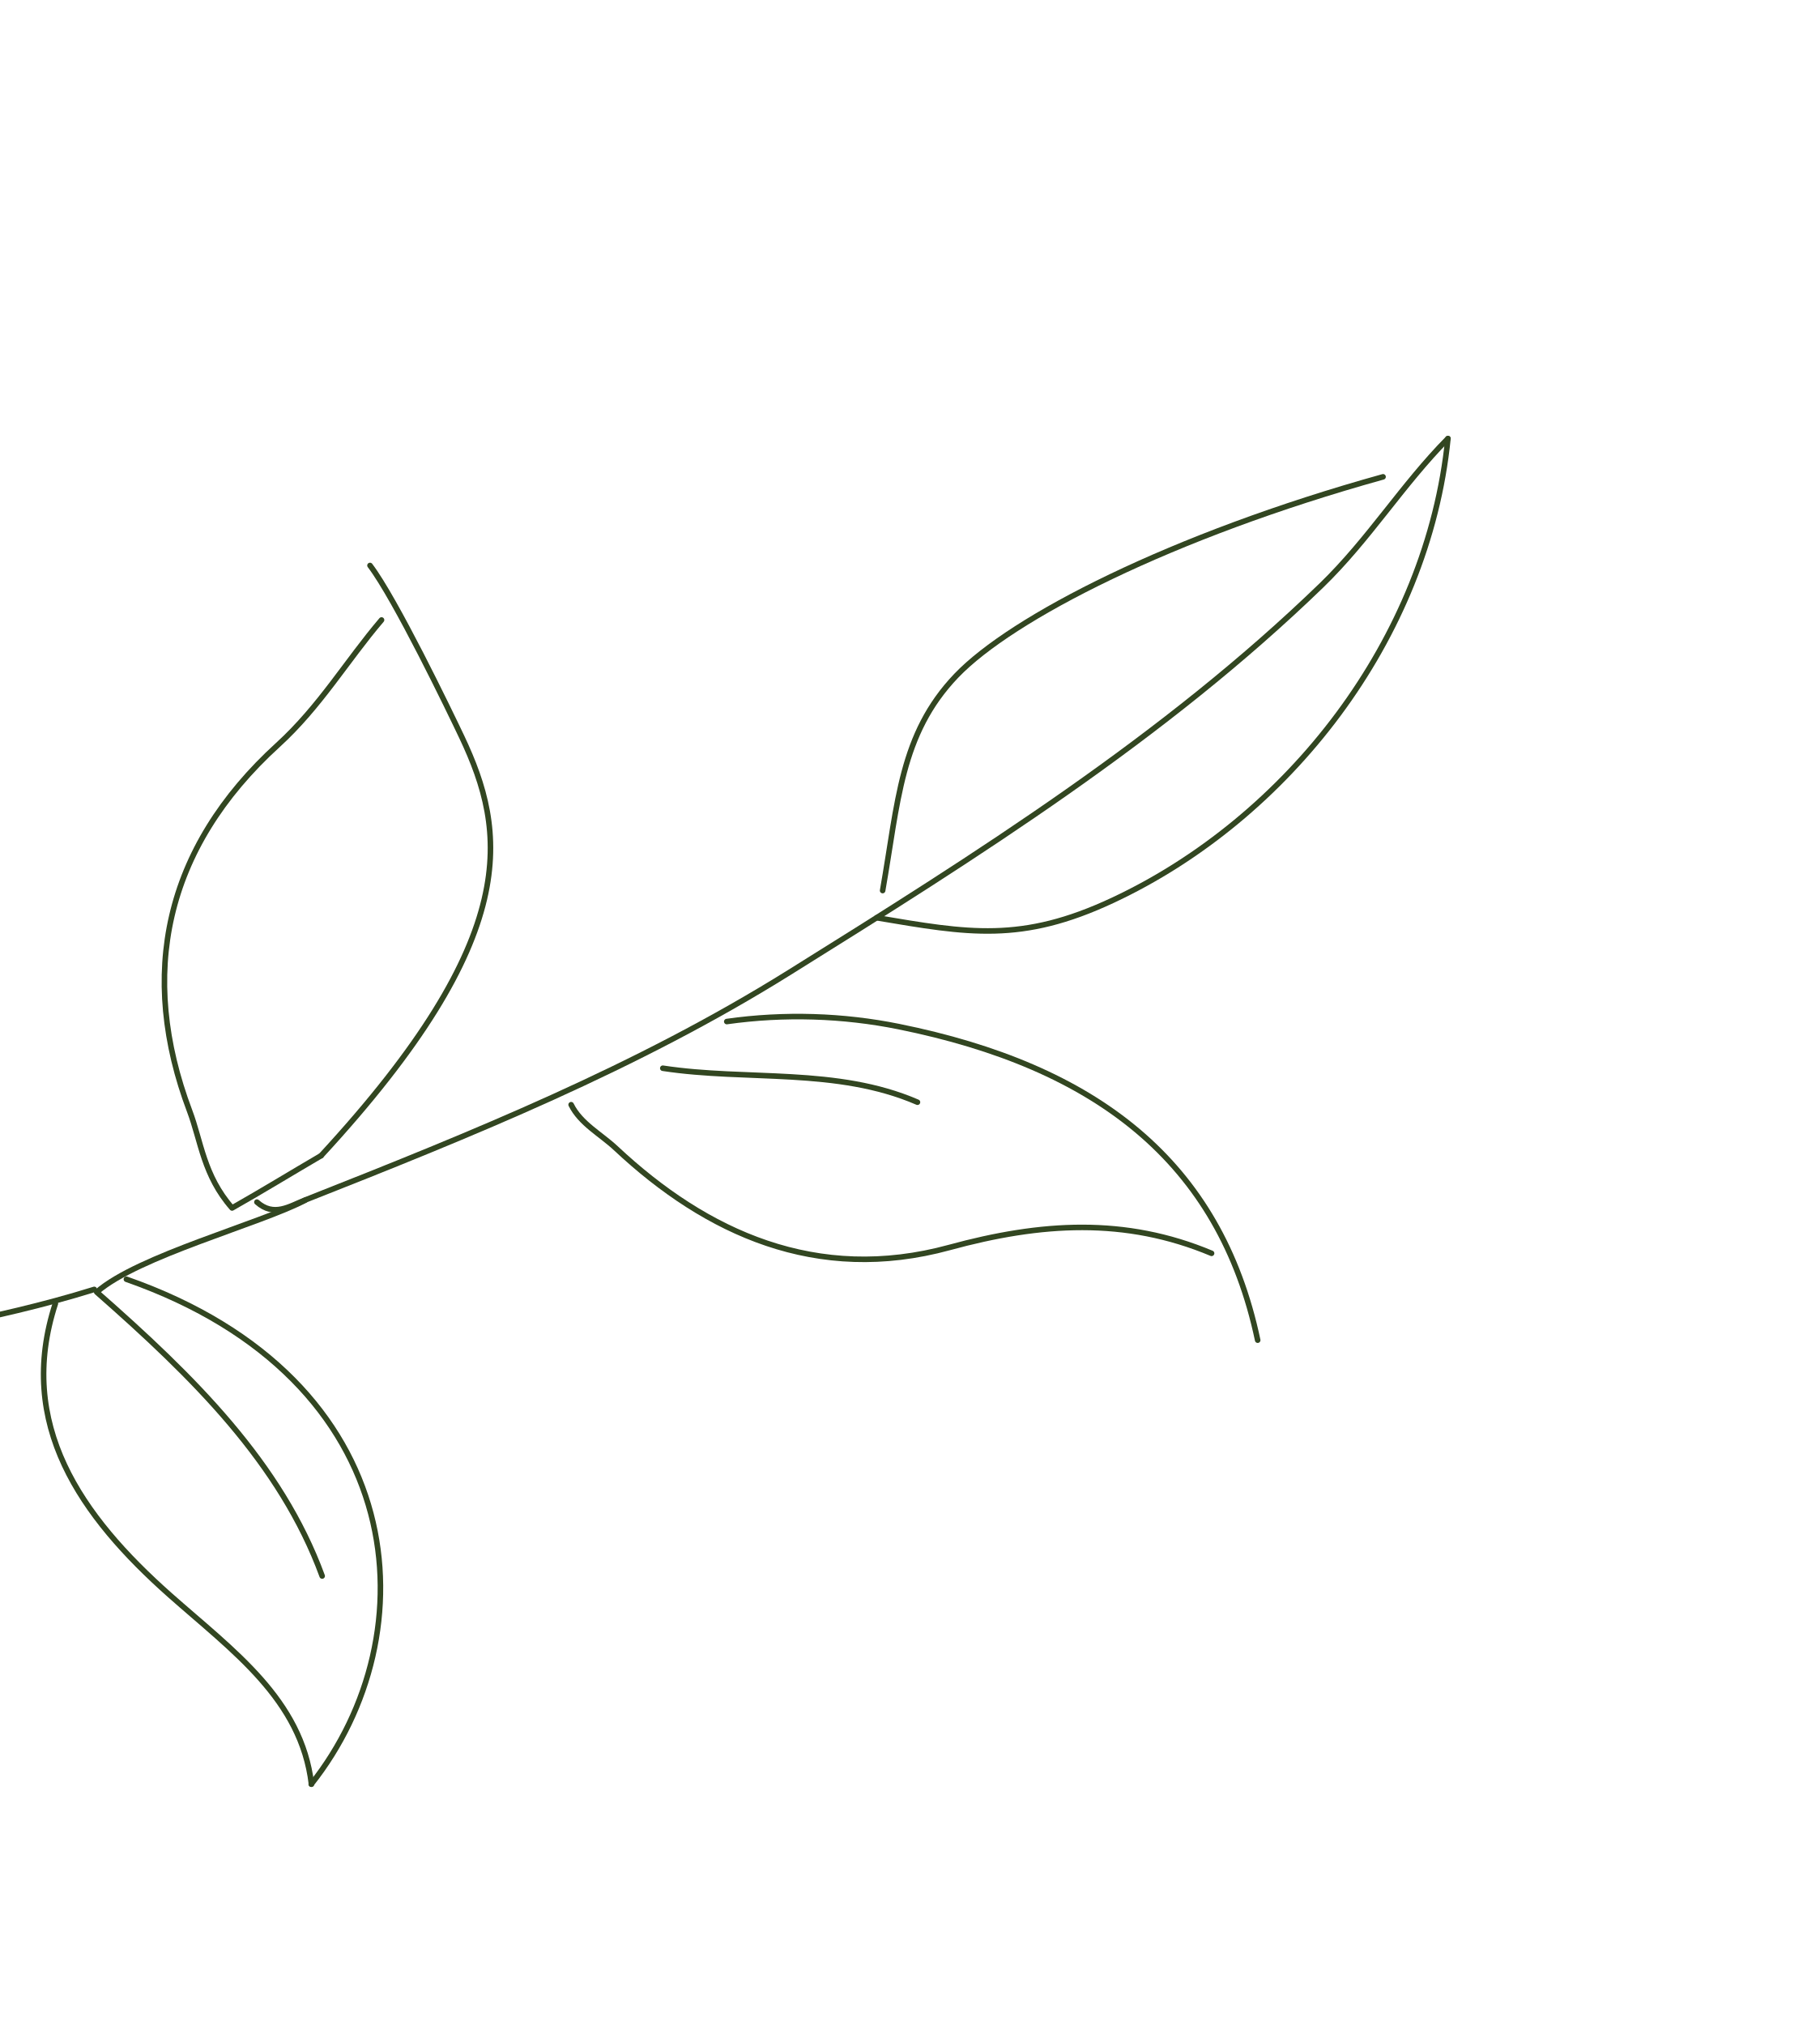
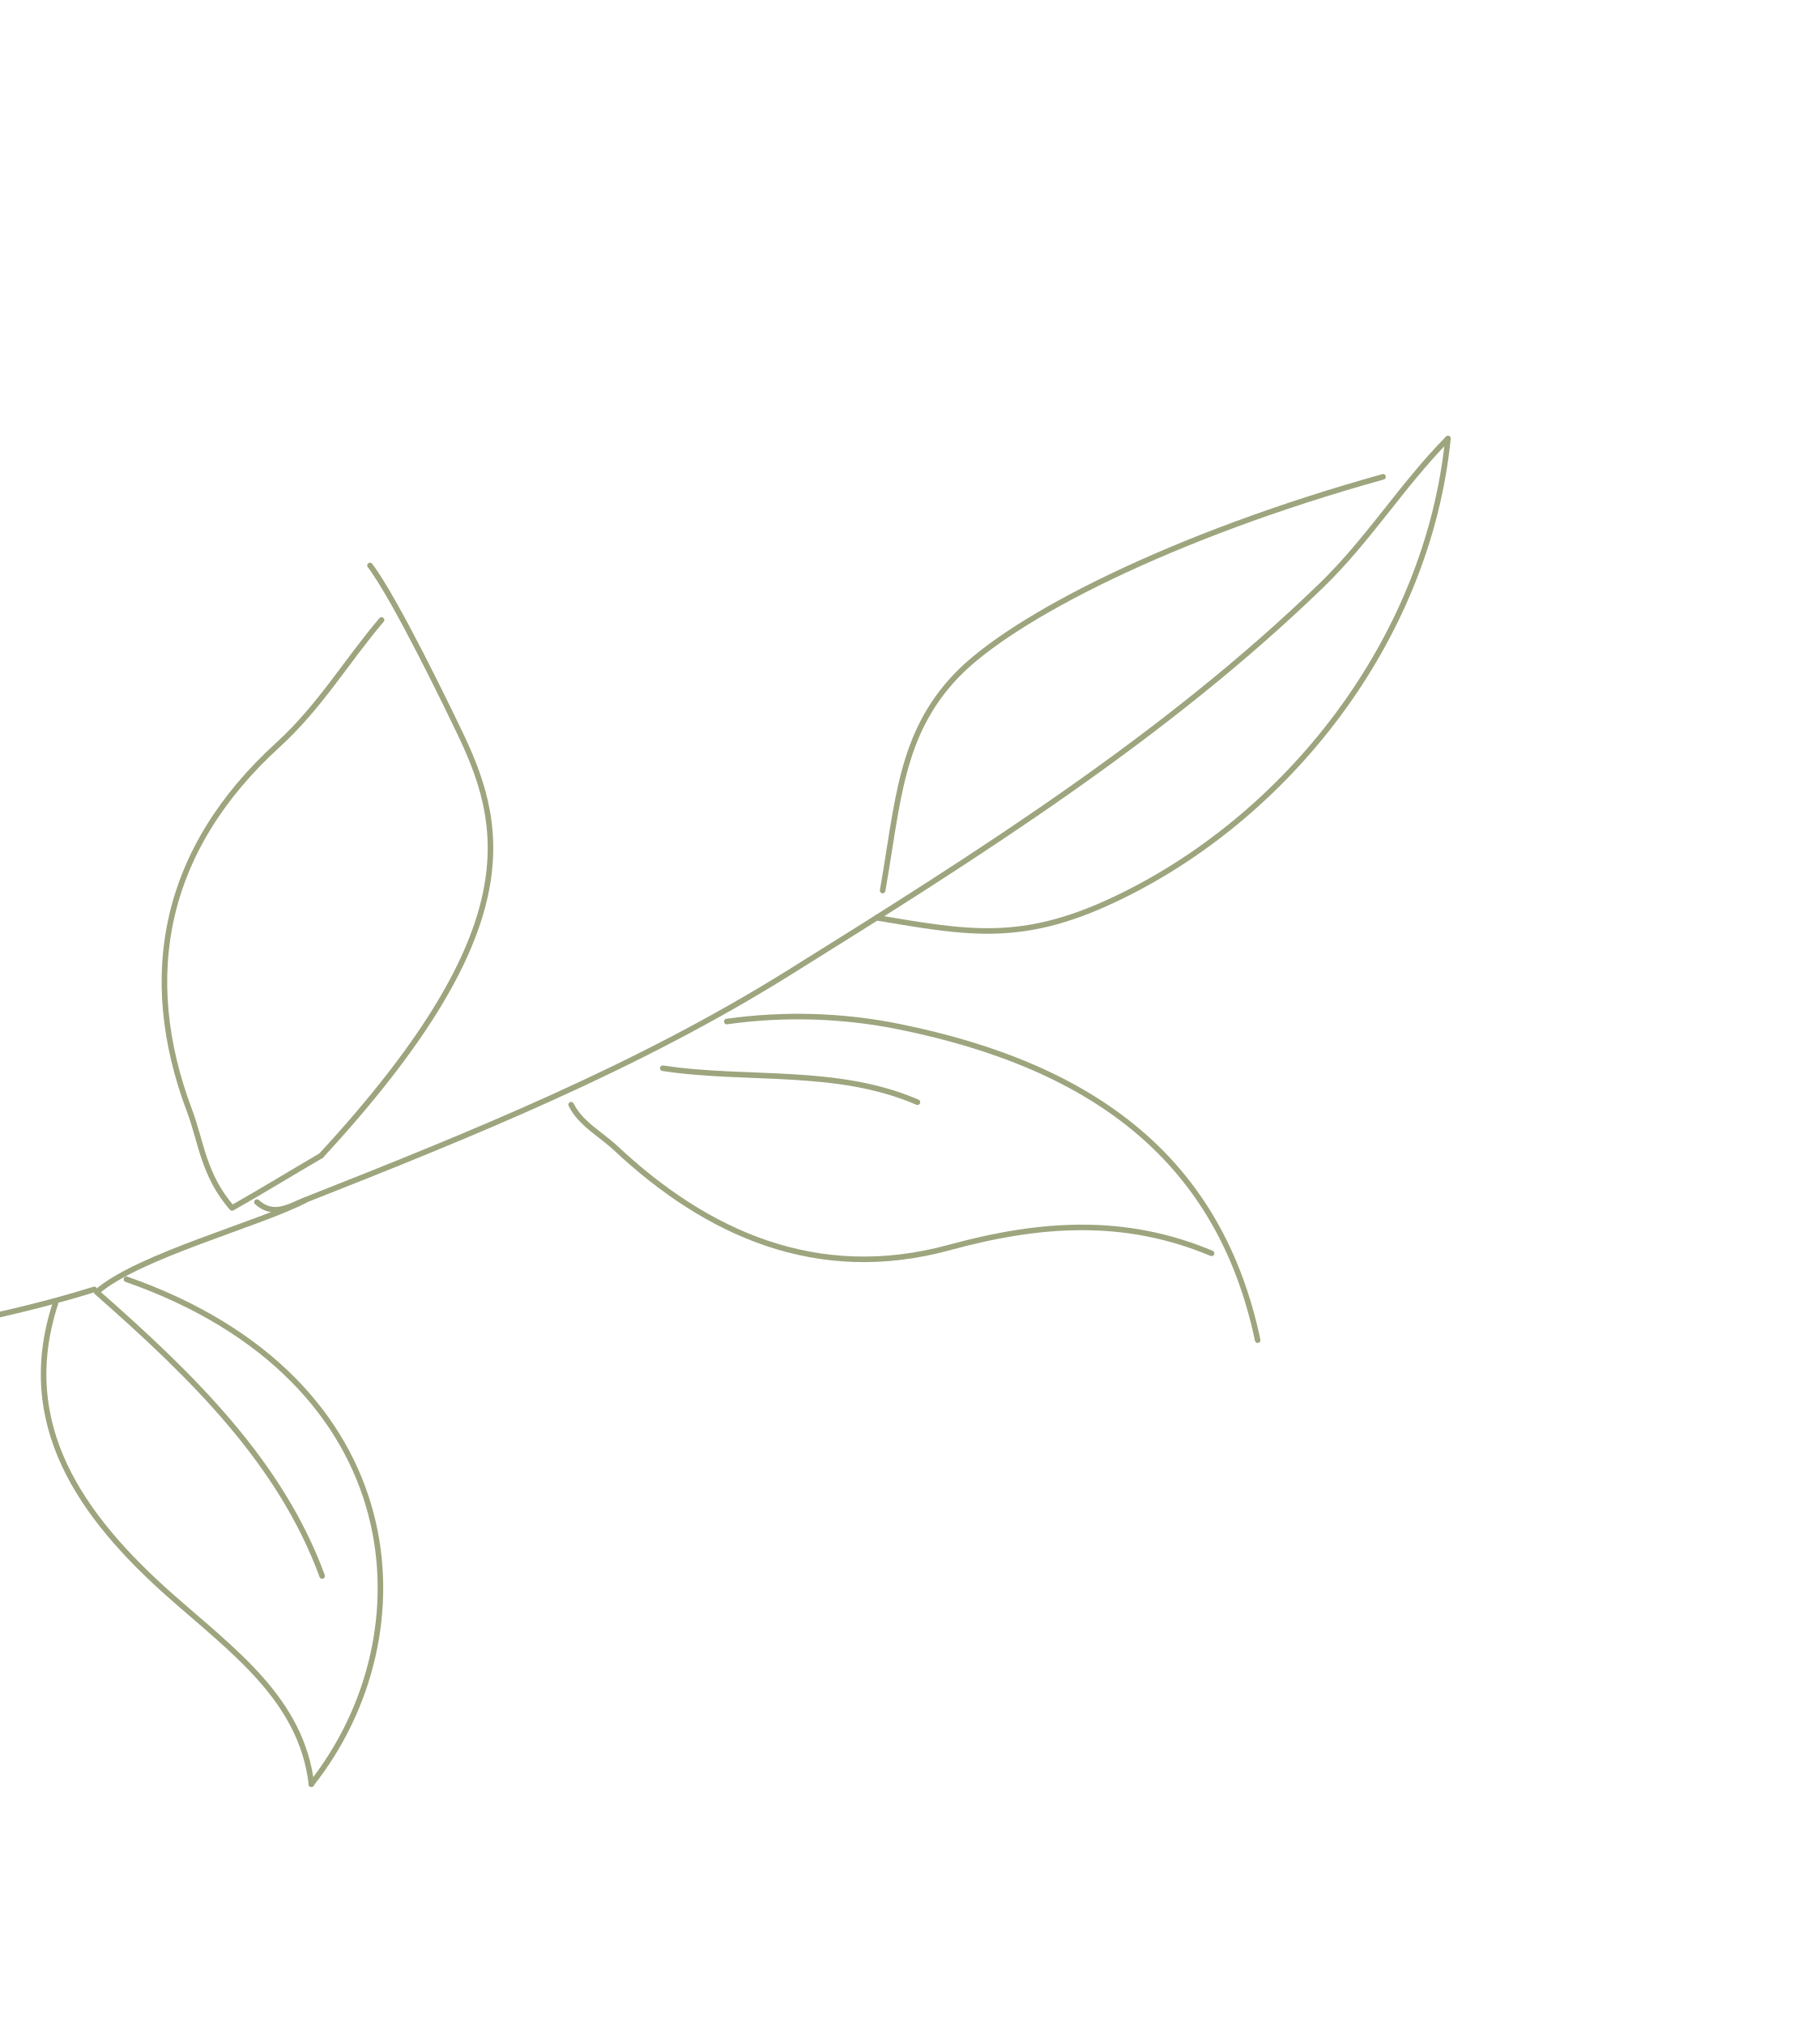
<svg xmlns="http://www.w3.org/2000/svg" width="656" height="730" viewBox="0 0 656 730" fill="none">
-   <path d="M521.992 158.102C514.76 230.555 464.179 295.085 401.158 324.549C368.17 339.99 349.024 336.413 316.044 330.843" stroke="#324621" stroke-width="2" stroke-linecap="round" stroke-linejoin="round" />
-   <path d="M137.546 223.5C124.91 238.318 115.405 254.651 100.214 268.52C59.14 305.921 49.888 351.514 68.352 400.479C72.491 411.418 73.371 423.761 83.665 435.466C94.231 429.496 104.93 422.93 115.748 416.616" stroke="#324621" stroke-width="2" stroke-linecap="round" stroke-linejoin="round" />
-   <path d="M521.992 158.102C505.456 174.832 493.56 194.384 476.382 211.04C419.822 265.78 352.747 308.041 284.505 350.601C229.544 384.879 170.311 408.814 110.012 432.601C104.321 434.858 98.737 438.796 92.619 433.354" stroke="#324621" stroke-width="2" stroke-linecap="round" stroke-linejoin="round" />
-   <path d="M436.782 451.816C405.573 438.739 375.302 440.686 342.212 449.725C294.476 462.744 254.665 444.527 222.019 413.941C216.646 408.901 209.248 405.054 205.899 398.238" stroke="#324621" stroke-width="2" stroke-linecap="round" stroke-linejoin="round" />
-   <path d="M112.2 643.182C154.883 589.384 149.009 497.383 45.568 461.16" stroke="#324621" stroke-width="2" stroke-linecap="round" stroke-linejoin="round" />
-   <path d="M19.965 469.92C5.771 513.45 29.109 546.55 61.292 575.081C83.951 595.138 108.681 612.616 112.284 643.197" stroke="#324621" stroke-width="2" stroke-linecap="round" stroke-linejoin="round" />
-   <path d="M498.602 171.893C422.219 193.141 364.709 222.717 344.736 243.605C324.528 264.762 323.803 289.169 318.197 321.043" stroke="#324621" stroke-width="2" stroke-linecap="round" stroke-linejoin="round" />
-   <path d="M453.405 483.123C439.765 418.516 394.989 384.418 323.948 370.07C304.023 366.046 282.789 365.316 262.005 368.262" stroke="#324621" stroke-width="2" stroke-linecap="round" stroke-linejoin="round" />
-   <path d="M116.145 568.143C101.238 527.422 69.741 496.418 34.864 465.79C49.686 452.785 93.808 441.185 109.995 432.676" stroke="#324621" stroke-width="2" stroke-linecap="round" stroke-linejoin="round" />
-   <path d="M115.748 416.616C188.922 337.344 182.578 299.783 166.489 265.705C161.982 256.211 142.546 215.899 133.383 203.85" stroke="#324621" stroke-width="2" stroke-linecap="round" stroke-linejoin="round" />
-   <path d="M33.982 464.823C-3.716 476.578 -37.412 480.481 -72.666 489.76" stroke="#324621" stroke-width="2" stroke-linecap="round" stroke-linejoin="round" />
-   <path d="M330.754 397.34C301.591 384.737 269.453 389.725 238.944 385.09" stroke="#324621" stroke-width="2" stroke-linecap="round" stroke-linejoin="round" />
+   <path d="M521.992 158.102C514.76 230.555 464.179 295.085 401.158 324.549C368.17 339.99 349.024 336.413 316.044 330.843" stroke="#9DA57E" stroke-width="2" stroke-linecap="round" stroke-linejoin="round" />
+   <path d="M137.546 223.5C124.91 238.318 115.405 254.651 100.214 268.52C59.14 305.921 49.888 351.514 68.352 400.479C72.491 411.418 73.371 423.761 83.665 435.466C94.231 429.496 104.93 422.93 115.748 416.616" stroke="#9DA57E" stroke-width="2" stroke-linecap="round" stroke-linejoin="round" />
+   <path d="M521.992 158.102C505.456 174.832 493.56 194.384 476.382 211.04C419.822 265.78 352.747 308.041 284.505 350.601C229.544 384.879 170.311 408.814 110.012 432.601C104.321 434.858 98.737 438.796 92.619 433.354" stroke="#9DA57E" stroke-width="2" stroke-linecap="round" stroke-linejoin="round" />
+   <path d="M436.782 451.816C405.573 438.739 375.302 440.686 342.212 449.725C294.476 462.744 254.665 444.527 222.019 413.941C216.646 408.901 209.248 405.054 205.899 398.238" stroke="#9DA57E" stroke-width="2" stroke-linecap="round" stroke-linejoin="round" />
+   <path d="M112.2 643.182C154.883 589.384 149.009 497.383 45.568 461.16" stroke="#9DA57E" stroke-width="2" stroke-linecap="round" stroke-linejoin="round" />
+   <path d="M19.965 469.92C5.771 513.45 29.109 546.55 61.292 575.081C83.951 595.138 108.681 612.616 112.284 643.197" stroke="#9DA57E" stroke-width="2" stroke-linecap="round" stroke-linejoin="round" />
+   <path d="M498.602 171.893C422.219 193.141 364.709 222.717 344.736 243.605C324.528 264.762 323.803 289.169 318.197 321.043" stroke="#9DA57E" stroke-width="2" stroke-linecap="round" stroke-linejoin="round" />
+   <path d="M453.405 483.123C439.765 418.516 394.989 384.418 323.948 370.07C304.023 366.046 282.789 365.316 262.005 368.262" stroke="#9DA57E" stroke-width="2" stroke-linecap="round" stroke-linejoin="round" />
+   <path d="M116.145 568.143C101.238 527.422 69.741 496.418 34.864 465.79C49.686 452.785 93.808 441.185 109.995 432.676" stroke="#9DA57E" stroke-width="2" stroke-linecap="round" stroke-linejoin="round" />
+   <path d="M115.748 416.616C188.922 337.344 182.578 299.783 166.489 265.705C161.982 256.211 142.546 215.899 133.383 203.85" stroke="#9DA57E" stroke-width="2" stroke-linecap="round" stroke-linejoin="round" />
+   <path d="M33.982 464.823C-3.716 476.578 -37.412 480.481 -72.666 489.76" stroke="#9DA57E" stroke-width="2" stroke-linecap="round" stroke-linejoin="round" />
+   <path d="M330.754 397.34C301.591 384.737 269.453 389.725 238.944 385.09" stroke="#9DA57E" stroke-width="2" stroke-linecap="round" stroke-linejoin="round" />
</svg>
